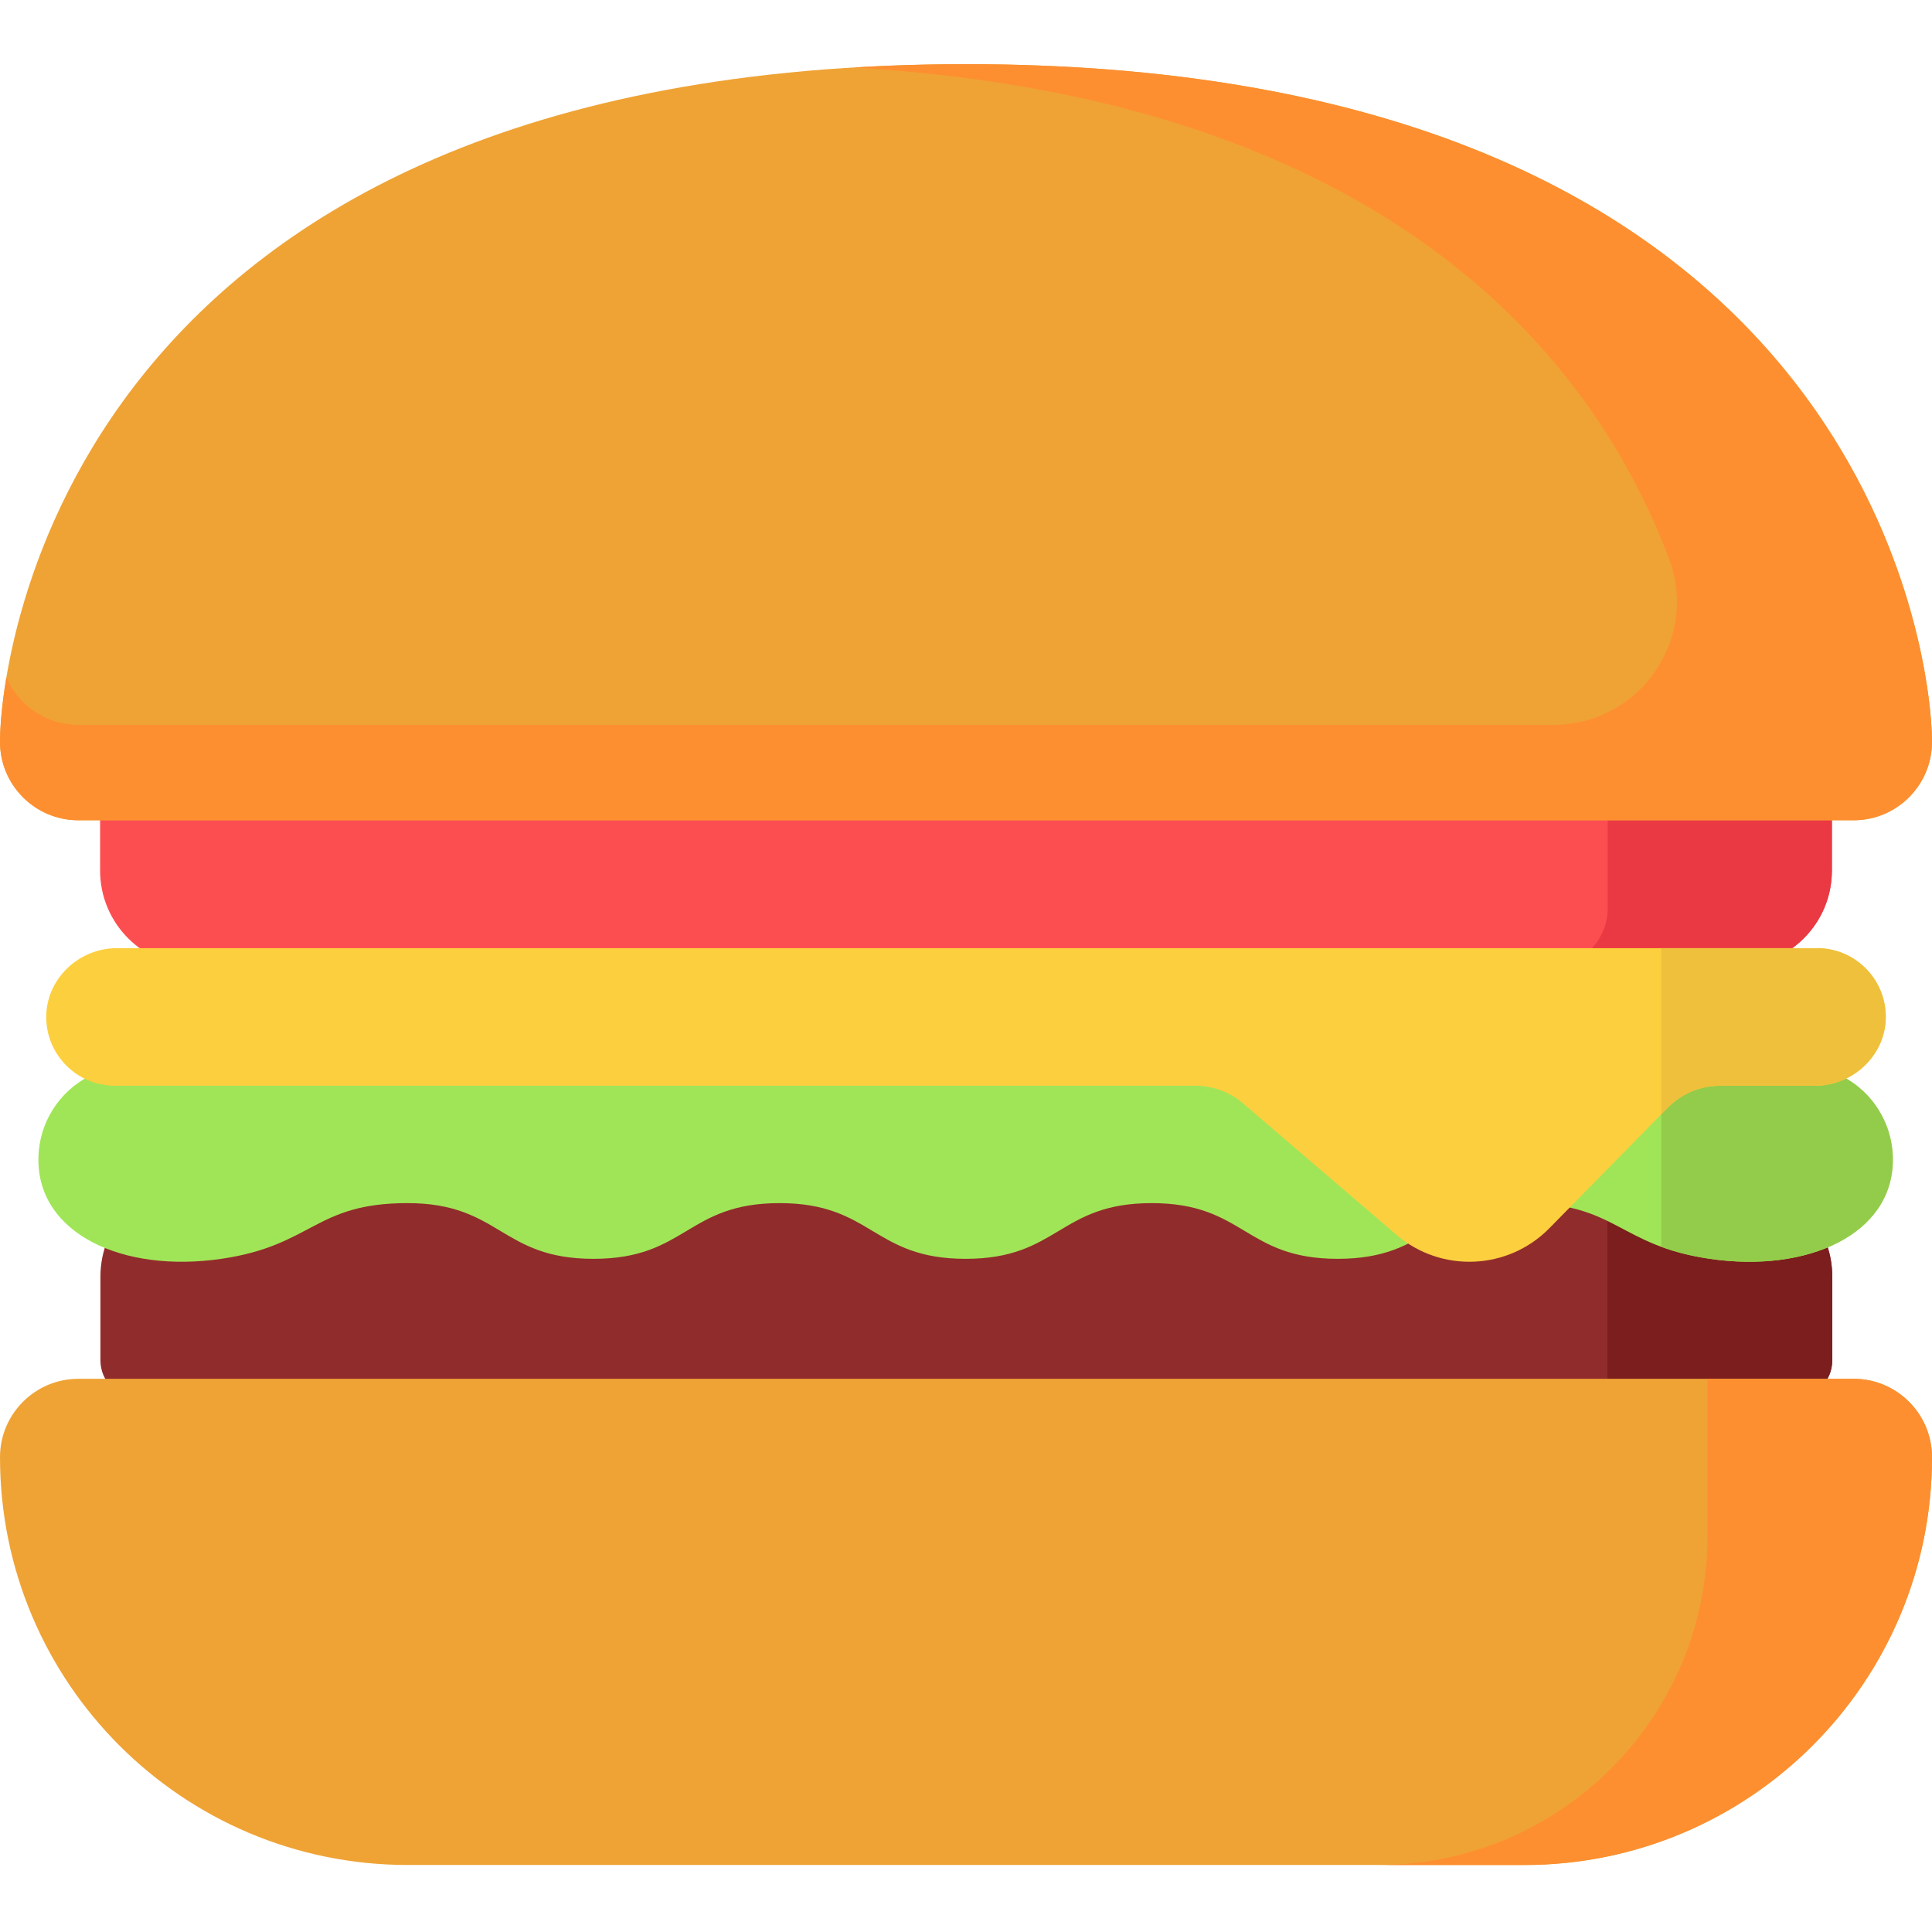
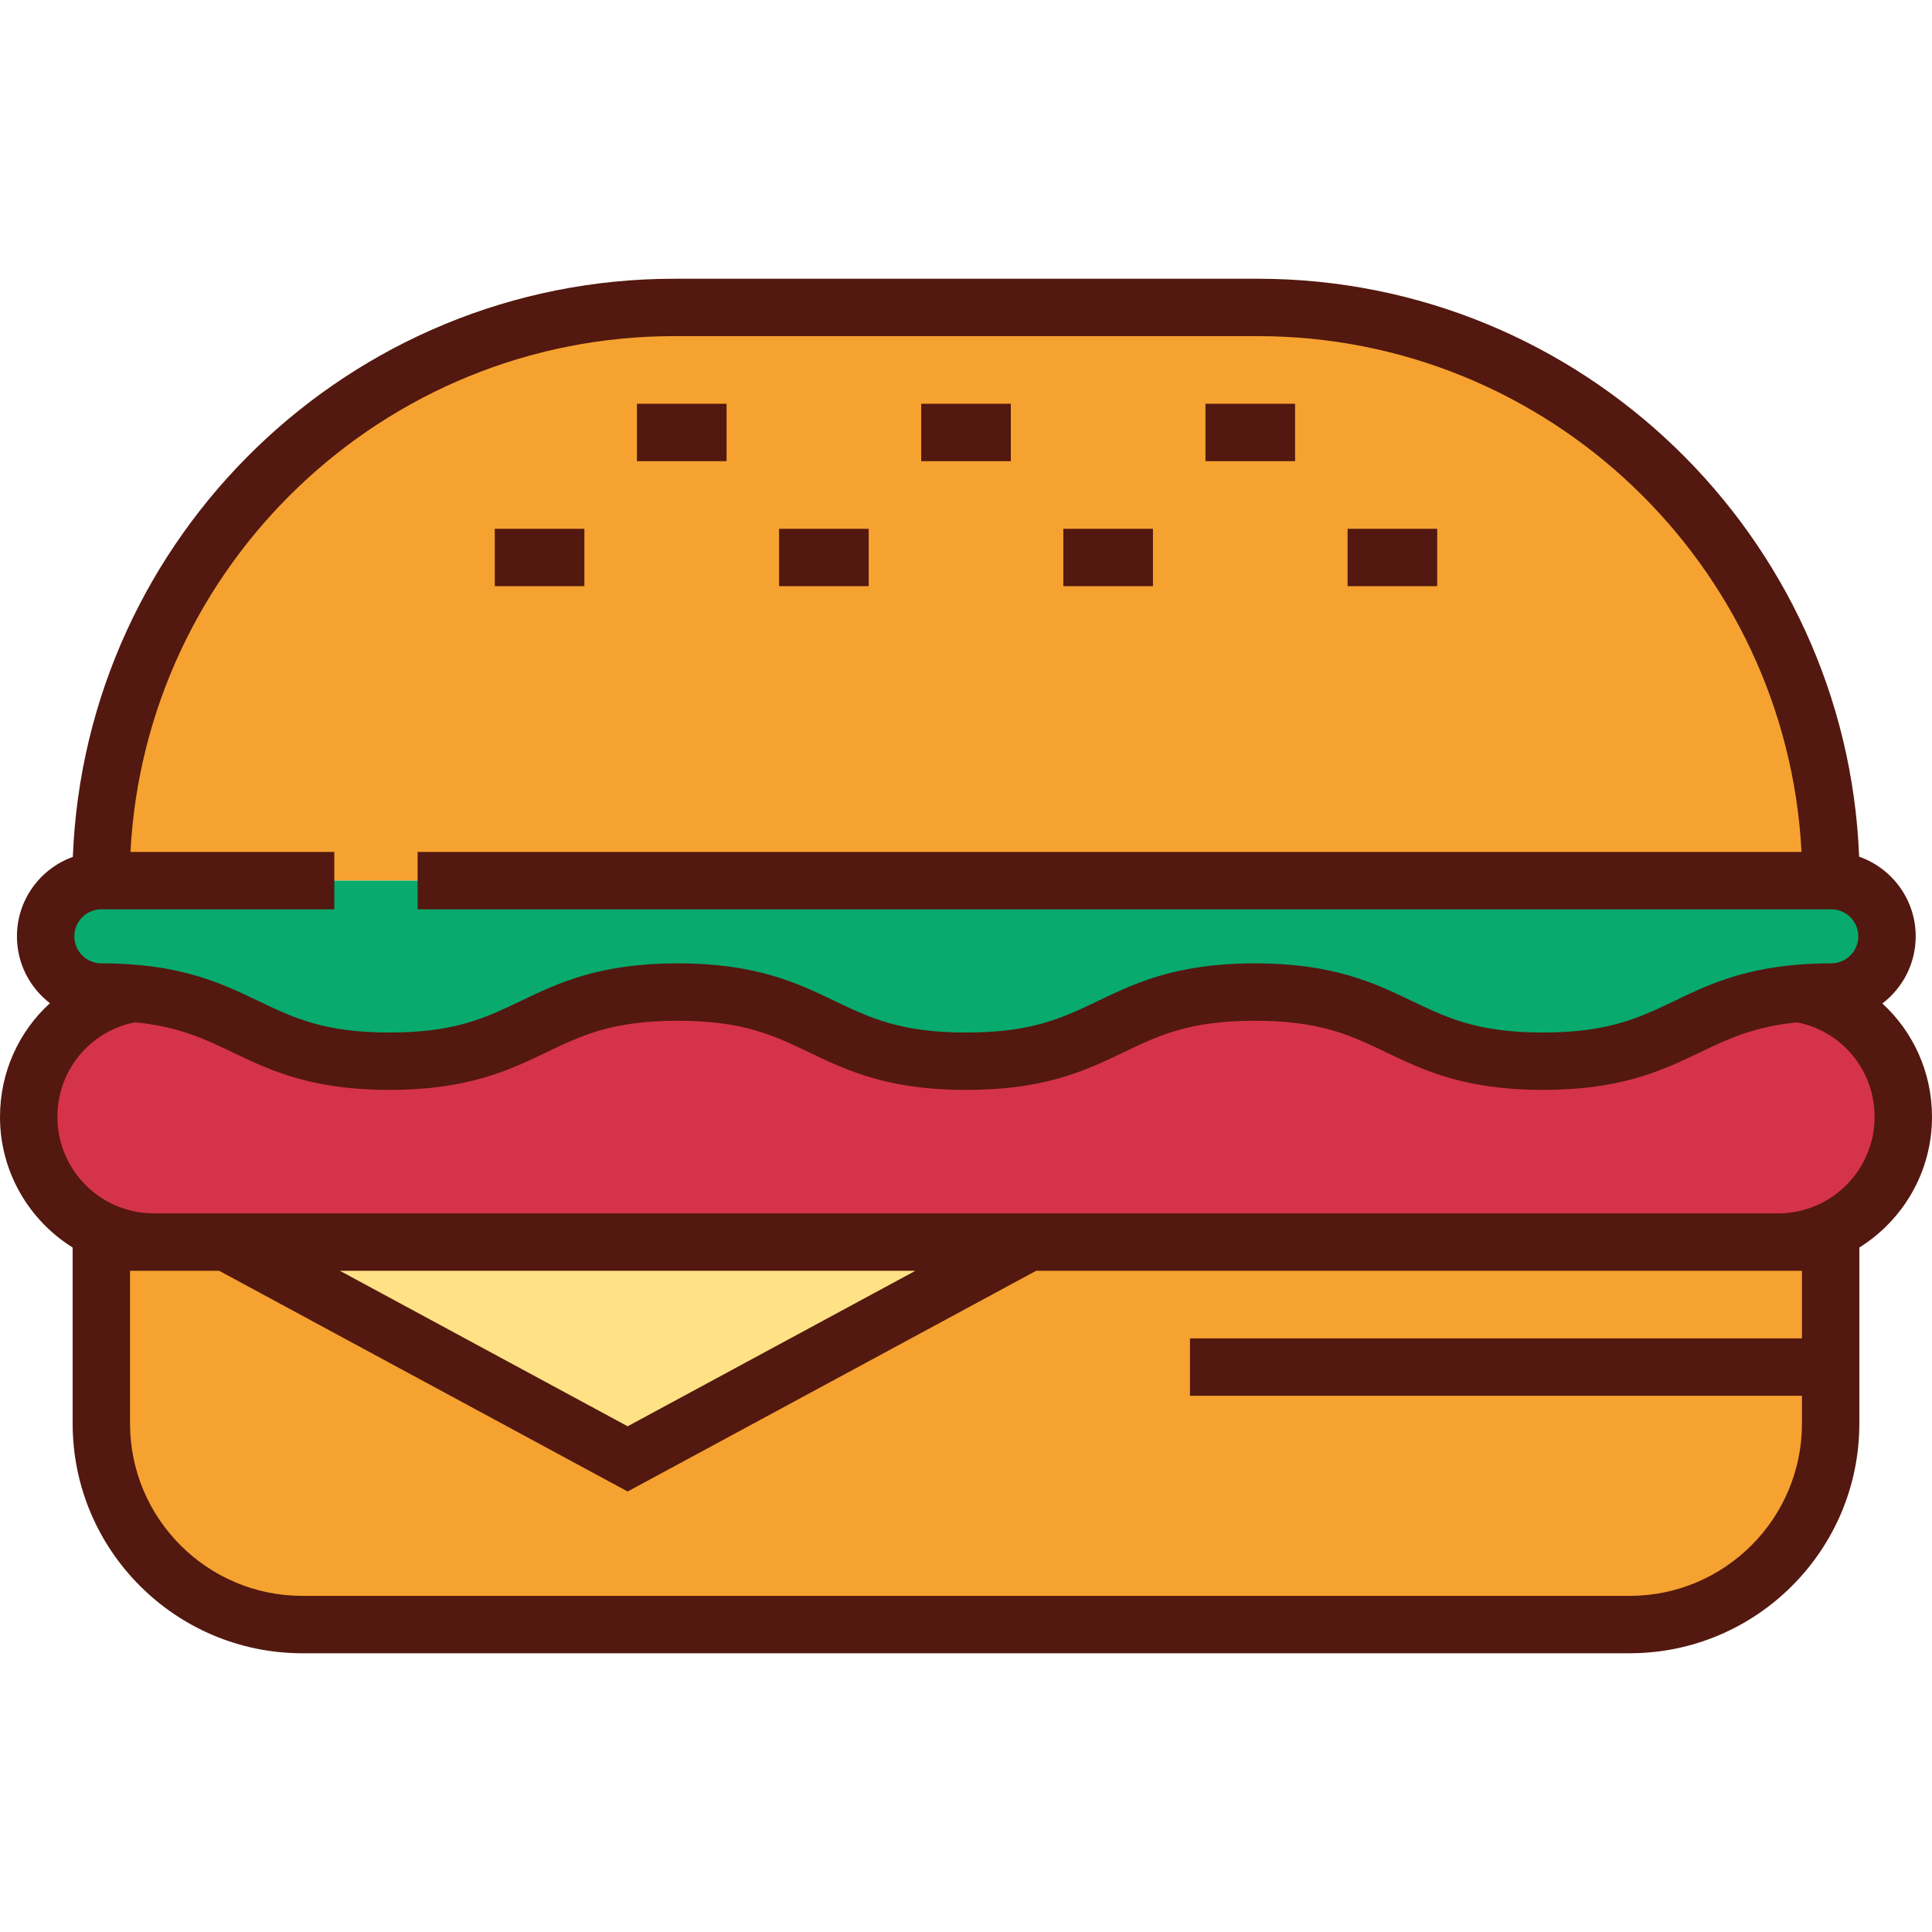
- <svg xmlns="http://www.w3.org/2000/svg" viewBox="0 -17 512 512">
-   <path d="m460.176 295.887h-408.168c-14.023 0-25.391 11.367-25.391 25.391v22.242c0 5.52 4.477 9.992 9.996 9.992h438.957c5.52 0 9.996-4.473 9.996-9.992v-22.242c0-14.02-11.367-25.391-25.391-25.391zm0 0" fill="#912c2c" />
-   <path d="m460.176 295.887h-34.203v57.625h49.598c5.52 0 9.996-4.477 9.996-9.996v-22.238c0-14.023-11.367-25.391-25.391-25.391zm0 0" fill="#7c1e1e" />
-   <path d="m477.254 265.559c13.219 0 24.359 10.98 24.371 24.762.012 19.684-22.426 30.098-48.492 26.281-24.348-3.562-24.656-14.762-49.309-14.762-24.656 0-24.656 14.762-49.309 14.762-24.656 0-24.656-14.762-49.309-14.762-24.652 0-24.652 14.762-49.309 14.762-24.652 0-24.652-14.762-49.309-14.762-24.652 0-24.652 14.762-49.305 14.762-24.656 0-24.656-14.762-49.312-14.762-24.652 0-24.961 11.199-49.309 14.762-26.066 3.816-48.504-6.598-48.488-26.281.008-13.781 11.152-24.762 24.371-24.762zm0 0" fill="#a0e557" />
-   <path d="m501.625 290.32c-.012-13.781-11.152-24.762-24.371-24.762h-37v47.859c3.5 1.293 7.629 2.418 12.879 3.184 26.066 3.816 48.504-6.598 48.492-26.281zm0 0" fill="#93cc4a" />
-   <path d="m491.215 348.395h-470.43c-11.477 0-20.785 9.305-20.785 20.785 0 59.684 48.383 108.062 108.062 108.062h295.875c59.68 0 108.062-48.379 108.062-108.059 0-11.484-9.309-20.789-20.785-20.789zm0 0" fill="#efa335" />
-   <path d="m491.215 348.395h-38.699v41.574c0 48.203-39.074 87.277-87.277 87.277h38.699c59.68-.004 108.062-48.383 108.062-108.062 0-11.484-9.309-20.789-20.785-20.789zm0 0" fill="#fd8f31" />
-   <path d="m460.086 239.098h-408.172c-14.02 0-25.387-11.367-25.387-25.387v-22.242c0-5.52 4.473-9.996 9.992-9.996h438.961c5.52 0 9.992 4.477 9.992 9.996v22.242c0 14.02-11.367 25.387-25.387 25.387zm0 0" fill="#fc4e51" />
-   <path d="m475.48 181.477h-49.414v42.227c0 8.504-6.891 15.395-15.395 15.395h49.414c14.02 0 25.387-11.367 25.387-25.387v-22.242c0-5.52-4.473-9.992-9.992-9.992zm0 0" fill="#ea3942" />
-   <path d="m481.523 234.273h-450.57c-10.215 0-18.895 8.359-18.703 18.574.188 9.91 8.273 17.883 18.227 17.883h286.277c4.652 0 9.148 1.66 12.68 4.688l40.629 34.812c11.867 10.168 29.586 9.406 40.535-1.742l31.371-31.93c3.664-3.73 8.672-5.828 13.898-5.828h25.18c10.219 0 18.895-8.363 18.703-18.578-.188-9.906-8.273-17.879-18.227-17.879zm0 0" fill="#fccf3f" />
-   <path d="m256 0c-238.352.09-256 157.324-256 179.59 0 11.48 9.309 20.789 20.785 20.789h470.43c11.477 0 20.785-9.309 20.785-20.789 0-22.266-17.648-179.5-256-179.59zm0 0" fill="#efa335" />
-   <path d="m511.996 179c0-.066-.004-.137-.004-.203-.004-.148-.004-.301-.008-.457-.004-.074-.004-.152-.008-.227-.004-.164-.008-.328-.016-.5-.004-.078-.008-.156-.008-.234-.008-.184-.016-.375-.027-.57 0-.07-.004-.137-.008-.207-.012-.23-.023-.465-.039-.707 0-.039-.004-.082-.008-.121-.09-1.508-.23-3.258-.445-5.219 0-.004 0-.008 0-.008-4.371-40.172-38.457-170.465-255.426-170.547-10.324.004-20.227.309-29.742.879 144.398 8.648 197.188 79.766 216.082 130.312 7.949 21.27-7.953 43.906-30.656 43.906h-390.898c-8.559 0-15.906-5.176-19.094-12.57-1.328 7.891-1.691 13.867-1.691 17.062 0 11.48 9.309 20.789 20.785 20.789h470.43c11.477 0 20.785-9.309 20.785-20.789 0-.188-.004-.383-.004-.59zm0 0" fill="#fd8f31" />
-   <path d="m481.523 234.273h-41.27v44.031l1.711-1.746c3.664-3.73 8.676-5.828 13.902-5.828h25.18c10.215 0 18.895-8.363 18.703-18.578-.188-9.906-8.273-17.879-18.227-17.879zm0 0" fill="#efc03c" />
+ <svg xmlns="http://www.w3.org/2000/svg" version="1.1" id="Layer_1" x="0px" y="0px" viewBox="0 0 512 512" style="enable-background:new 0 0 512 512;" xml:space="preserve">
+   <g>
+     <path style="fill:#F6A230;" d="M26.857,329.162v48.106c0,29.412,23.844,53.256,53.257,53.256h351.77   c29.413,0,53.257-23.844,53.257-53.256v-48.106H26.857z" />
+     <path style="fill:#F6A230;" d="M110.678,233.374h374.549c0-83.892-68.008-151.899-151.899-151.899H178.672   c-83.89,0-151.899,68.007-151.899,151.899h61.814" />
+   </g>
+   <polygon style="fill:#FFE285;" points="272.678,329.161 166.335,386.622 59.992,329.161 " />
+   <path style="fill:#08AA6E;" d="M88.589,233.374H26.857c-8.155,0-14.765,6.61-14.765,14.764c0,8.155,6.61,14.766,14.765,14.766  c38.188,0,38.188,18.331,76.376,18.331s38.187-18.331,76.376-18.331c38.19,0,38.19,18.331,76.38,18.331  c0.032,0,0.063-0.002,0.095-0.002s0.063,0.002,0.095,0.002c38.19,0,38.19-18.331,76.38-18.331c38.188,0,38.188,18.331,76.376,18.331  s38.187-18.331,76.376-18.331c8.155,0,14.765-6.611,14.765-14.766c0-8.154-6.61-14.764-14.765-14.764H256.084H110.678" />
+   <path style="fill:#D53349;" d="M476.614,263.268c-29.73,2.547-32.642,17.967-67.679,17.967c-38.187,0-38.187-18.331-76.376-18.331  c-38.189,0-38.189,18.331-76.38,18.331c-0.032,0-0.063-0.002-0.095-0.002s-0.063,0.002-0.095,0.002  c-38.189,0-38.189-18.331-76.38-18.331c-38.189,0-38.189,18.331-76.376,18.331c-35.081,0-37.957-15.459-67.794-17.976  c-15.782,2.551-27.836,16.233-27.836,32.736c0,18.318,14.85,33.168,33.168,33.168h430.456c18.318,0,33.168-14.85,33.168-33.168  C504.396,279.51,492.37,265.841,476.614,263.268z" />
+   <g>
+     <path style="fill:#53180F;" d="M512,295.995c0-11.839-4.998-22.577-13.156-30.061c5.364-4.09,8.835-10.543,8.835-17.795   c0-9.747-6.27-18.054-14.987-21.111c-3.344-85.019-73.54-153.157-159.364-153.157H178.672   c-85.843,0-156.051,68.168-159.368,153.215c-8.628,3.105-14.816,11.368-14.816,21.053c0,7.208,3.43,13.626,8.741,17.72   C5.027,273.344,0,284.112,0,295.995c0,14.588,7.705,27.402,19.253,34.609v46.665c0,33.559,27.302,60.86,60.861,60.86h351.77   c33.559,0,60.861-27.302,60.861-60.86v-46.665C504.295,323.396,512,310.582,512,295.995z M178.672,89.078h154.656   c77.014,0,140.131,60.645,144.096,136.691H110.678h-0.001v15.208h0.001h374.633c3.949,0,7.161,3.212,7.161,7.16   c0,3.949-3.212,7.162-7.161,7.162c-2.997,0-5.783,0.113-8.397,0.313l-0.008-0.002l-0.174,0.015   c-15.443,1.214-24.644,5.625-32.9,9.588c-9.409,4.516-17.534,8.416-34.896,8.416c-2.171,0-4.196-0.061-6.098-0.176   c-13.316-0.808-20.566-4.289-28.798-8.24c-9.681-4.647-20.655-9.915-41.479-9.915c-3.905,0-7.463,0.186-10.732,0.517   c-14.164,1.437-22.882,5.621-30.749,9.398c-2.277,1.093-4.48,2.148-6.757,3.123c-7.026,3.007-14.77,5.222-27.592,5.286   c-0.179,0.001-0.346,0.007-0.527,0.007l-0.119-0.002l-0.198,0.002c-0.481-0.001-0.928-0.015-1.395-0.021   c-0.583-0.008-1.18-0.009-1.743-0.026c-0.157-0.005-0.3-0.015-0.455-0.021c-6.855-0.239-12.18-1.14-16.769-2.456   c-5.364-1.539-9.739-3.639-14.434-5.892c-9.681-4.647-20.654-9.915-41.481-9.915c-20.825,0-31.798,5.267-41.479,9.915   c-8.233,3.951-15.483,7.432-28.798,8.24c-1.902,0.116-3.928,0.176-6.098,0.176c-17.363,0-25.489-3.9-34.896-8.416   c-8.274-3.971-17.497-8.393-33.001-9.595l-0.188-0.016l-0.007,0.001c-2.581-0.195-5.329-0.304-8.282-0.304   c-3.949,0-7.161-3.213-7.161-7.162c0-3.948,3.212-7.16,7.161-7.16h61.73h0.001v-15.208h-0.001H34.576   C38.541,149.725,101.657,89.078,178.672,89.078z M242.607,336.766l-76.272,41.214l-76.273-41.213h152.545V336.766z    M477.539,336.766v17.926H315.352V369.9h162.186v7.369c0,25.173-20.48,45.652-45.653,45.652H80.115   c-25.173,0-45.653-20.48-45.653-45.652v-40.503h6.31H58.07l108.265,58.499l108.264-58.499h196.629H477.539z M471.228,321.558   H302.744l0.002-0.001H40.733c-14.079-0.021-25.525-11.48-25.525-25.563c0-12.309,8.594-22.713,20.561-25.072   c11.62,1.125,18.598,4.471,25.974,8.008c9.075,4.352,19.286,9.245,37.663,9.846c1.238,0.041,2.512,0.062,3.826,0.062   c20.824,0,31.797-5.267,41.478-9.914c9.409-4.517,17.534-8.417,34.898-8.417c4.341,0,8.105,0.244,11.456,0.68   c1.676,0.218,3.247,0.485,4.737,0.792c0.744,0.154,1.469,0.318,2.175,0.493c6.353,1.565,11.24,3.911,16.532,6.452   c6.354,3.05,13.263,6.366,23.149,8.285c1.412,0.275,2.885,0.52,4.426,0.733c1.027,0.142,2.085,0.269,3.173,0.379   c3.269,0.332,6.827,0.517,10.732,0.517h0.191c4.555,0,8.64-0.252,12.342-0.695c12.695-1.517,20.899-5.272,28.227-8.783   c0.305-0.146,0.609-0.292,0.911-0.437c9.409-4.516,17.535-8.416,34.899-8.416c4.341,0,8.105,0.244,11.455,0.68   c1.675,0.218,3.247,0.485,4.737,0.792c0.744,0.154,1.469,0.318,2.175,0.493c6.353,1.565,11.239,3.911,16.531,6.452   c6.354,3.05,13.263,6.366,23.148,8.285c1.412,0.275,2.885,0.52,4.426,0.733c1.027,0.142,2.085,0.269,3.173,0.379   c3.269,0.332,6.826,0.517,10.731,0.517c1.302,0,2.564-0.02,3.791-0.061c18.4-0.595,28.616-5.494,37.698-9.848   c7.353-3.525,14.308-6.86,25.858-7.996c11.938,2.378,20.51,12.776,20.51,25.06C496.792,310.09,485.324,321.558,471.228,321.558z" />
+     <rect x="168.799" y="107.004" style="fill:#53180F;" width="23.749" height="15.208" />
+     <rect x="206.464" y="140.137" style="fill:#53180F;" width="23.749" height="15.208" />
+     <rect x="131.123" y="140.137" style="fill:#53180F;" width="23.749" height="15.208" />
+     <rect x="357.125" y="140.137" style="fill:#53180F;" width="23.749" height="15.208" />
+     <rect x="281.794" y="140.137" style="fill:#53180F;" width="23.749" height="15.208" />
+     <rect x="244.129" y="107.004" style="fill:#53180F;" width="23.75" height="15.208" />
+     <rect x="319.459" y="107.004" style="fill:#53180F;" width="23.749" height="15.208" />
+   </g>
+   <g>
+ </g>
+   <g>
+ </g>
+   <g>
+ </g>
+   <g>
+ </g>
+   <g>
+ </g>
+   <g>
+ </g>
+   <g>
+ </g>
+   <g>
+ </g>
+   <g>
+ </g>
+   <g>
+ </g>
+   <g>
+ </g>
+   <g>
+ </g>
+   <g>
+ </g>
+   <g>
+ </g>
+   <g>
+ </g>
</svg>
